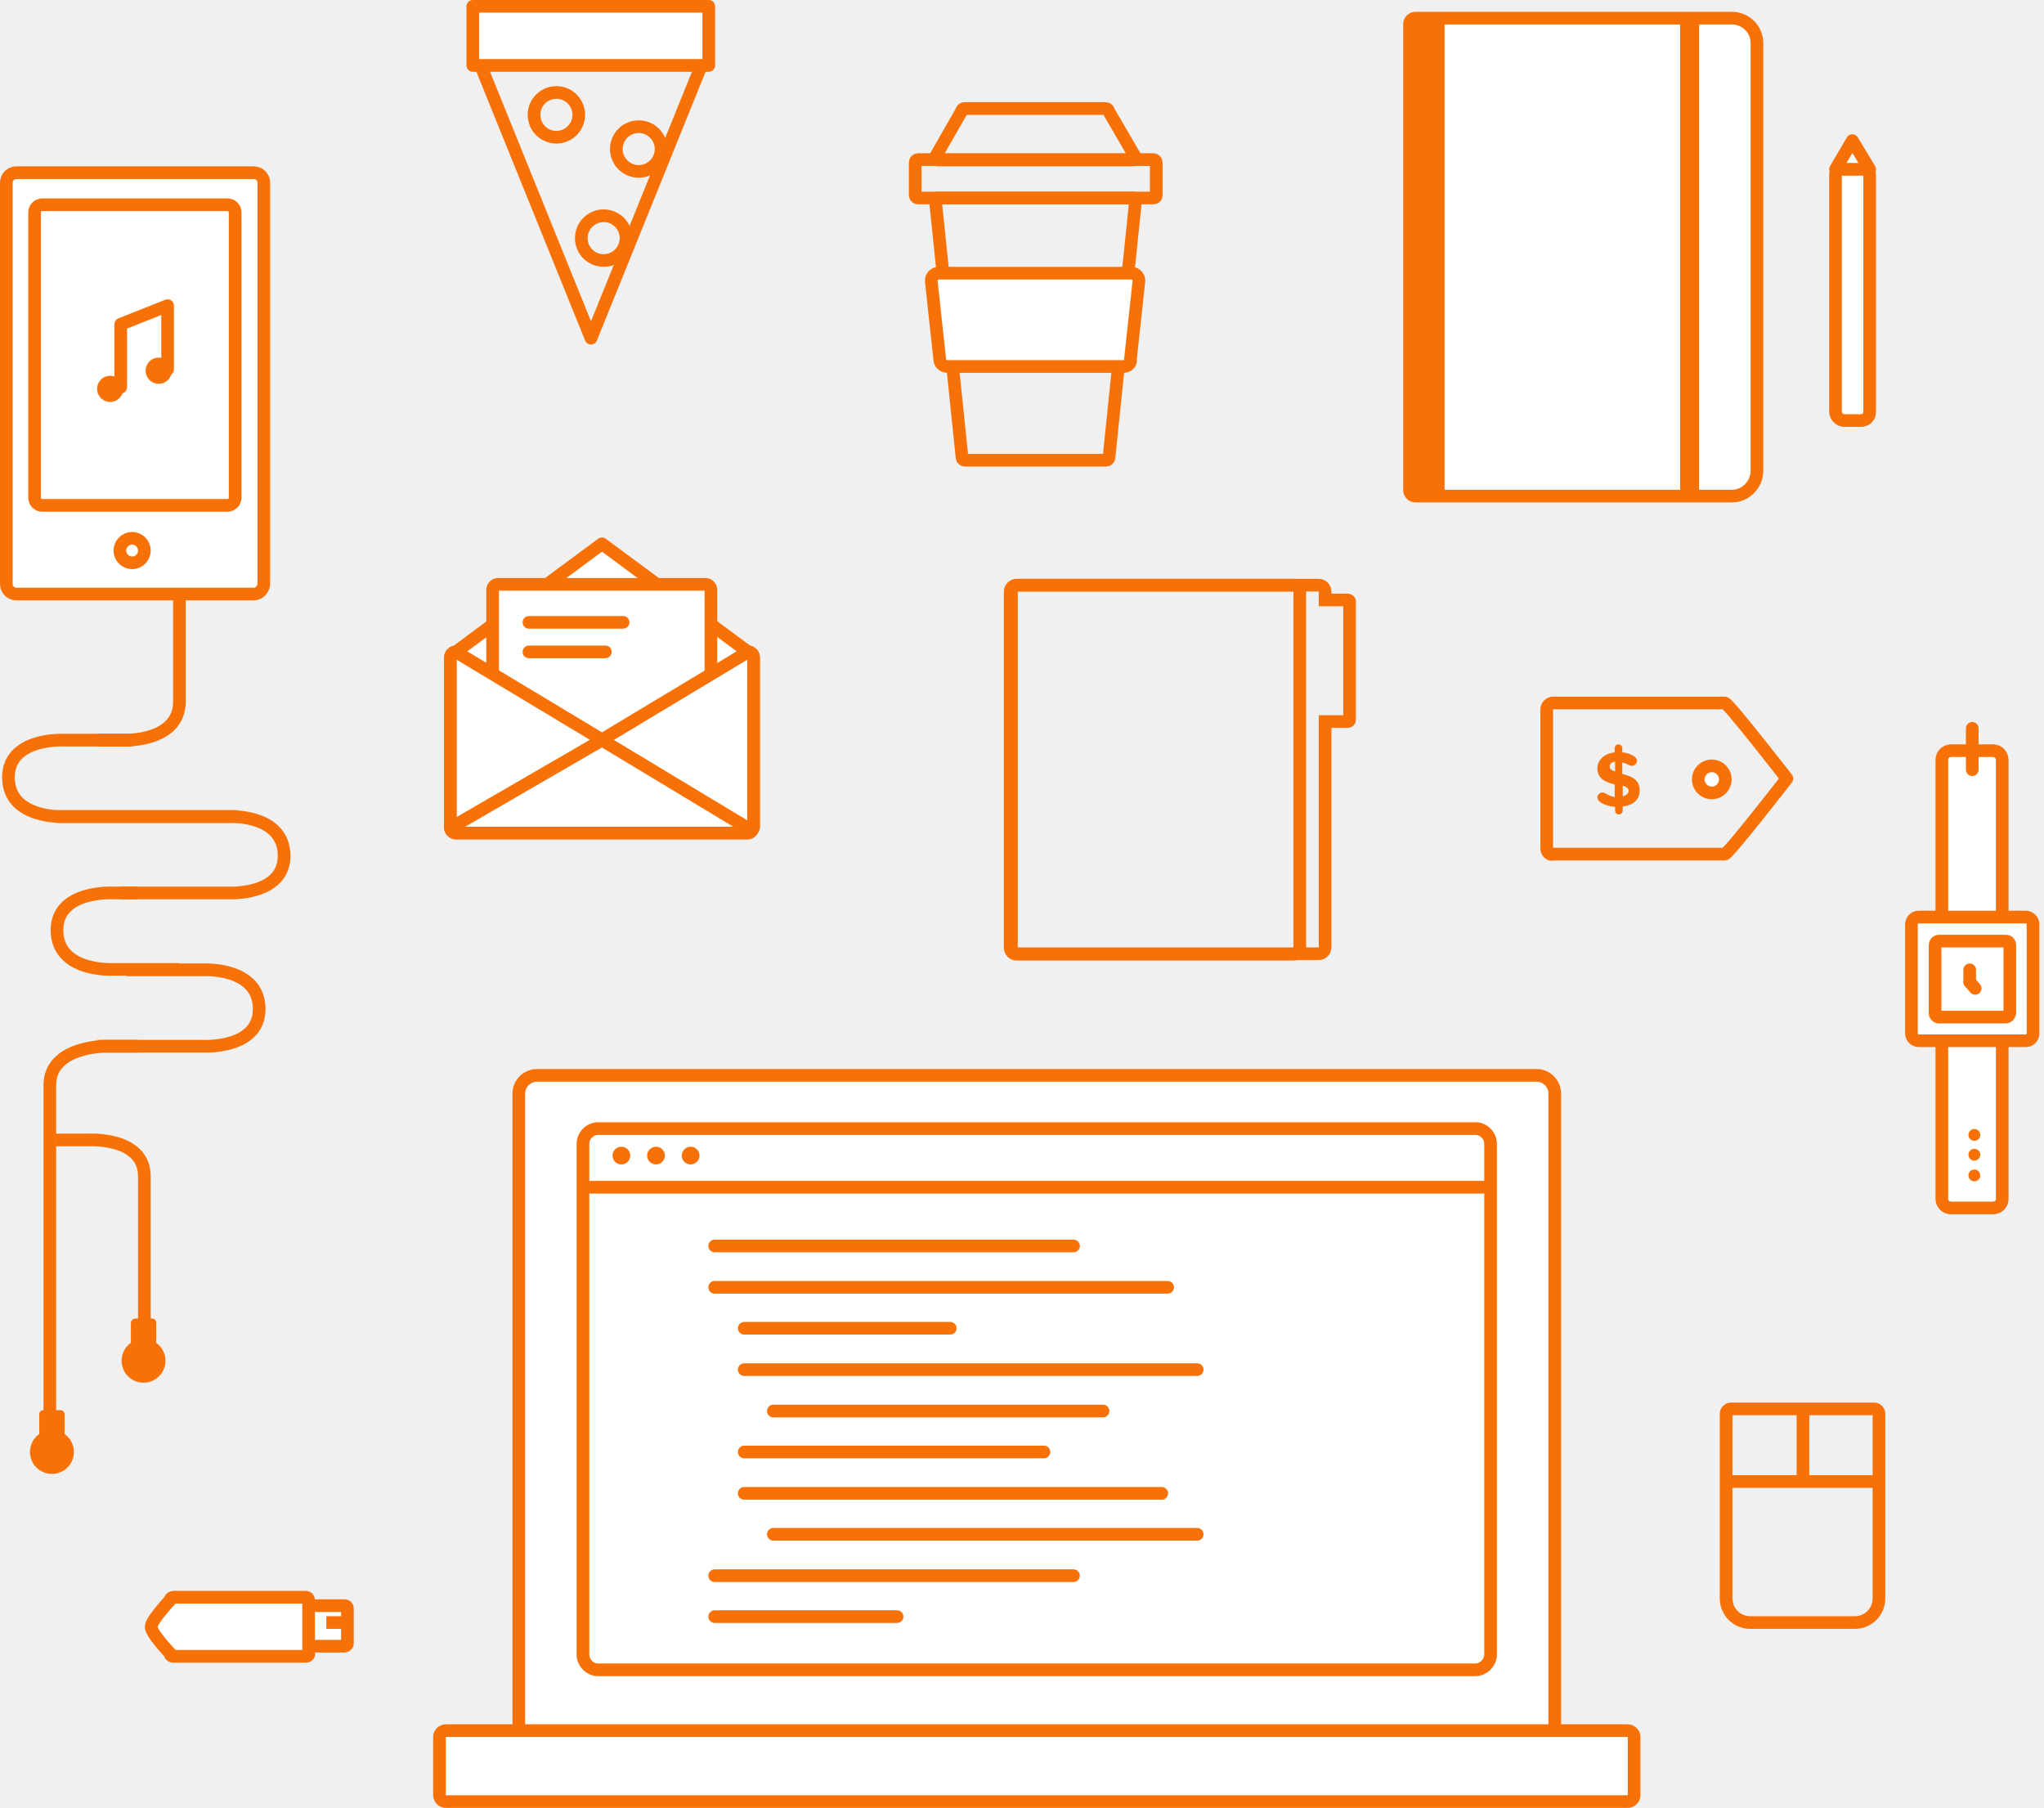
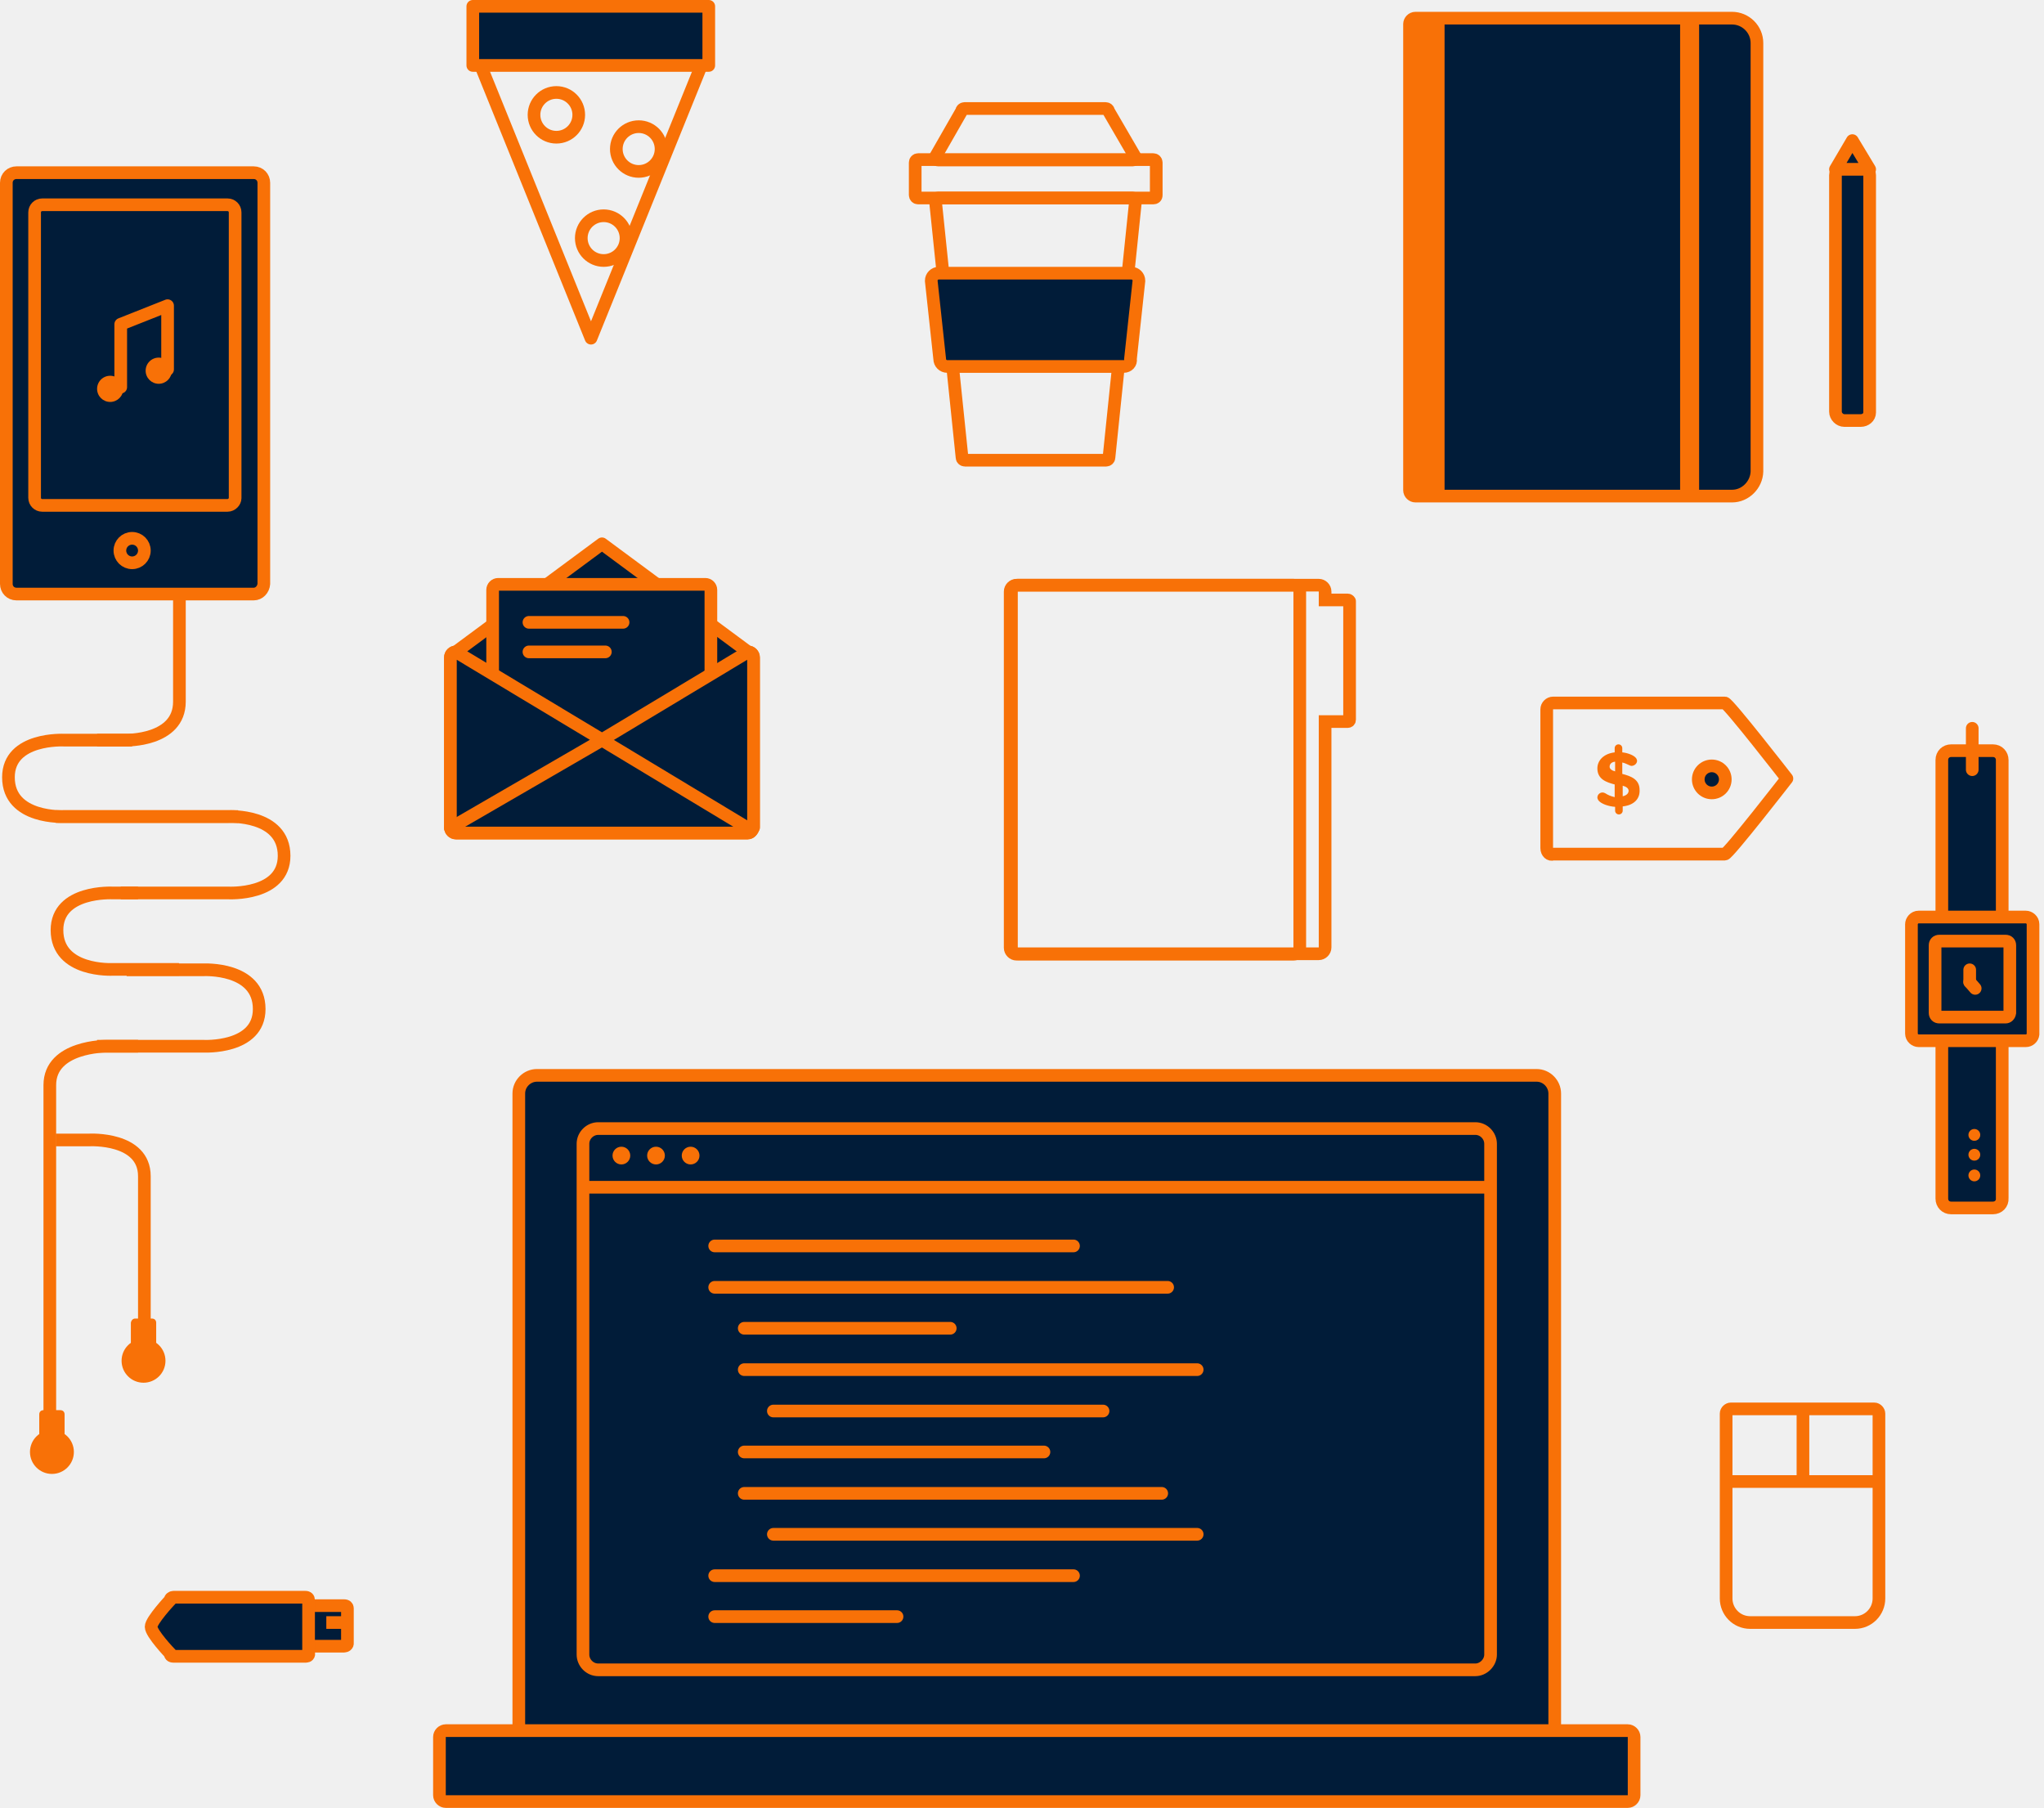
<svg xmlns="http://www.w3.org/2000/svg" version="1.1" id="Layer_1" x="0px" y="0px" viewBox="51.8 0.3 484.2 428.2" enable-background="new 51.8 0.3 484.2 428.2" xml:space="preserve">
  <g>
-     <path fill="#FFFFFF" stroke="#F87107" stroke-width="3" stroke-miterlimit="10" d="M415.8,415.1H179c-2.4,0-4.3-2-4.3-4.3V259.3   c0-2.4,2-4.3,4.3-4.3h236.8c2.4,0,4.3,2,4.3,4.3v151.5C420.1,413.2,418.2,415.1,415.8,415.1z" />
+     <path fill="#011C39" stroke="#F87107" stroke-width="3" stroke-miterlimit="10" d="M415.8,415.1H179c-2.4,0-4.3-2-4.3-4.3V259.3   c0-2.4,2-4.3,4.3-4.3h236.8c2.4,0,4.3,2,4.3,4.3v151.5C420.1,413.2,418.2,415.1,415.8,415.1z" />
    <path fill="none" stroke="#F87107" stroke-width="3" stroke-miterlimit="10" d="M401.3,395.8H193.5c-2,0-3.6-1.7-3.6-3.6v-121   c0-2,1.7-3.6,3.6-3.6h207.8c2,0,3.6,1.7,3.6,3.6v121C404.9,394.1,403.2,395.8,401.3,395.8z" />
-     <path fill="#FFFFFF" stroke="#F87107" stroke-width="3" stroke-miterlimit="10" d="M437.4,427h-280c-0.8,0-1.5-0.7-1.5-1.5v-13.8   c0-0.8,0.7-1.5,1.5-1.5h280c0.8,0,1.5,0.7,1.5,1.5v13.8C438.9,426.3,438.2,427,437.4,427z" />
+     <path fill="#011C39" stroke="#F87107" stroke-width="3" stroke-miterlimit="10" d="M437.4,427h-280c-0.8,0-1.5-0.7-1.5-1.5v-13.8   c0-0.8,0.7-1.5,1.5-1.5h280c0.8,0,1.5,0.7,1.5,1.5v13.8C438.9,426.3,438.2,427,437.4,427z" />
    <line fill="none" stroke="#F87107" stroke-width="3" stroke-miterlimit="10" x1="189.1" y1="281.5" x2="405.1" y2="281.5" />
    <circle fill="#F87107" cx="199" cy="274" r="2.1" />
    <circle fill="#F87107" cx="207.2" cy="274" r="2.1" />
    <circle fill="#F87107" cx="215.4" cy="274" r="2.1" />
    <line fill="none" stroke="#F87107" stroke-width="3" stroke-linecap="round" stroke-miterlimit="10" x1="221.1" y1="295.4" x2="306.1" y2="295.4" />
    <line fill="none" stroke="#F87107" stroke-width="3" stroke-linecap="round" stroke-miterlimit="10" x1="221.1" y1="373.5" x2="306.1" y2="373.5" />
    <line fill="none" stroke="#F87107" stroke-width="3" stroke-linecap="round" stroke-miterlimit="10" x1="221.1" y1="383.2" x2="264.3" y2="383.2" />
    <line fill="none" stroke="#F87107" stroke-width="3" stroke-linecap="round" stroke-miterlimit="10" x1="221.1" y1="305.2" x2="328.4" y2="305.2" />
    <line fill="none" stroke="#F87107" stroke-width="3" stroke-linecap="round" stroke-miterlimit="10" x1="228.1" y1="314.9" x2="276.9" y2="314.9" />
    <line fill="none" stroke="#F87107" stroke-width="3" stroke-linecap="round" stroke-miterlimit="10" x1="228.1" y1="324.7" x2="335.4" y2="324.7" />
    <line fill="none" stroke="#F87107" stroke-width="3" stroke-linecap="round" stroke-miterlimit="10" x1="228.1" y1="344.2" x2="299.1" y2="344.2" />
    <line fill="none" stroke="#F87107" stroke-width="3" stroke-linecap="round" stroke-miterlimit="10" x1="235" y1="334.5" x2="313.1" y2="334.5" />
    <line fill="none" stroke="#F87107" stroke-width="3" stroke-linecap="round" stroke-miterlimit="10" x1="228.1" y1="354" x2="327" y2="354" />
    <line fill="none" stroke="#F87107" stroke-width="3" stroke-linecap="round" stroke-miterlimit="10" x1="235" y1="363.7" x2="335.4" y2="363.7" />
-     <path fill="#FFFFFF" stroke="#F87107" stroke-width="3" stroke-miterlimit="10" d="M523.9,286.4H514c-1.3,0-2.2-1-2.2-2.2V180.3   c0-1.3,1-2.2,2.2-2.2h9.9c1.3,0,2.2,1,2.2,2.2v103.8C526.2,285.4,525.2,286.4,523.9,286.4z" />
-     <path fill="#FFFFFF" stroke="#F87107" stroke-width="3" stroke-miterlimit="10" d="M531.7,246.8h-25.4c-0.8,0-1.7-0.7-1.7-1.7   v-25.9c0-0.8,0.7-1.7,1.7-1.7h25.4c0.8,0,1.7,0.7,1.7,1.7v26.1C533.3,246.1,532.6,246.8,531.7,246.8z" />
-     <path fill="#FFFFFF" stroke="#F87107" stroke-width="3" stroke-miterlimit="10" d="M526.9,241.2h-15.7c-0.6,0-1-0.4-1-1v-16   c0-0.6,0.4-1,1-1h15.7c0.6,0,1,0.4,1,1v16C527.8,240.8,527.4,241.2,526.9,241.2z" />
+     <path fill="#011C39" stroke="#F87107" stroke-width="3" stroke-miterlimit="10" d="M523.9,286.4H514c-1.3,0-2.2-1-2.2-2.2V180.3   c0-1.3,1-2.2,2.2-2.2h9.9c1.3,0,2.2,1,2.2,2.2v103.8C526.2,285.4,525.2,286.4,523.9,286.4z" />
+     <path fill="#011C39" stroke="#F87107" stroke-width="3" stroke-miterlimit="10" d="M531.7,246.8h-25.4c-0.8,0-1.7-0.7-1.7-1.7   v-25.9c0-0.8,0.7-1.7,1.7-1.7h25.4c0.8,0,1.7,0.7,1.7,1.7v26.1C533.3,246.1,532.6,246.8,531.7,246.8z" />
+     <path fill="#011C39" stroke="#F87107" stroke-width="3" stroke-miterlimit="10" d="M526.9,241.2h-15.7c-0.6,0-1-0.4-1-1v-16   c0-0.6,0.4-1,1-1h15.7c0.6,0,1,0.4,1,1v16C527.8,240.8,527.4,241.2,526.9,241.2z" />
    <line fill="none" stroke="#F87107" stroke-width="3" stroke-linecap="round" stroke-miterlimit="10" x1="518.4" y1="232.9" x2="518.4" y2="230" />
    <line fill="none" stroke="#F87107" stroke-width="3" stroke-linecap="round" stroke-miterlimit="10" x1="518.4" y1="232.9" x2="519.7" y2="234.4" />
    <ellipse fill="none" stroke="#F87107" stroke-width="3" stroke-linecap="round" stroke-linejoin="round" stroke-miterlimit="10" cx="534.5" cy="233" rx="0" ry="1.1" />
    <circle fill="#F87107" cx="519.5" cy="269.1" r="1.4" />
    <circle fill="#F87107" cx="519.5" cy="273.8" r="1.4" />
    <circle fill="#F87107" cx="519.5" cy="278.7" r="1.4" />
    <line fill="none" stroke="#F87107" stroke-width="3" stroke-linecap="round" stroke-linejoin="round" stroke-miterlimit="10" x1="519" y1="182.6" x2="519" y2="172.8" />
-     <path fill="#FFFFFF" stroke="#F87107" stroke-width="3" stroke-miterlimit="10" d="M133.3,390.2h-31.6c-0.6,0-0.8-0.3-0.8-0.6   c0,0-4.5-3.1-4.5-4.2c0-1,4.5-4.2,4.5-4.2c0-0.3,0.4-0.6,0.8-0.6h31.6c0.6,0,0.8,0.3,0.8,0.6v8.2   C134.2,389.9,133.7,390.2,133.3,390.2z" />
-     <path fill="#FFFFFF" stroke="#F87107" stroke-width="3" stroke-miterlimit="10" d="M124.3,392.6H92.9c-0.6,0-0.8-0.3-0.8-0.7   c0,0-4.5-4.7-4.5-6.3c0-1.5,4.5-6.3,4.5-6.3c0-0.4,0.4-0.7,0.8-0.7h31.2c0.6,0,0.8,0.3,0.8,0.7v12.5   C125.1,392.3,124.7,392.6,124.3,392.6z" />
+     <path fill="#011C39" stroke="#F87107" stroke-width="3" stroke-miterlimit="10" d="M133.3,390.2h-31.6c-0.6,0-0.8-0.3-0.8-0.6   c0,0-4.5-3.1-4.5-4.2c0-1,4.5-4.2,4.5-4.2c0-0.3,0.4-0.6,0.8-0.6h31.6c0.6,0,0.8,0.3,0.8,0.6v8.2   C134.2,389.9,133.7,390.2,133.3,390.2z" />
+     <path fill="#011C39" stroke="#F87107" stroke-width="3" stroke-miterlimit="10" d="M124.3,392.6H92.9c-0.6,0-0.8-0.3-0.8-0.7   c0,0-4.5-4.7-4.5-6.3c0-1.5,4.5-6.3,4.5-6.3c0-0.4,0.4-0.7,0.8-0.7h31.2c0.6,0,0.8,0.3,0.8,0.7v12.5   C125.1,392.3,124.7,392.6,124.3,392.6z" />
    <line fill="none" stroke="#F87107" stroke-width="3" stroke-miterlimit="10" x1="133.3" y1="384.6" x2="129.1" y2="384.6" />
    <path fill="none" stroke="#F87107" stroke-width="3" stroke-miterlimit="10" d="M320.1,38.2H274c-0.4,0-0.7-0.3-0.7-0.6l6.3-11   c0-0.3,0.3-0.6,0.7-0.6h33.4c0.4,0,0.7,0.3,0.7,0.6l6.4,11C320.8,37.9,320.5,38.2,320.1,38.2z" />
    <path fill="none" stroke="#F87107" stroke-width="3" stroke-miterlimit="10" d="M325,47.2h-55.7c-0.4,0-0.7-0.3-0.7-0.7v-7.7   c0-0.4,0.3-0.7,0.7-0.7H325c0.4,0,0.7,0.3,0.7,0.7v7.7C325.7,47,325.4,47.2,325,47.2z" />
    <path fill="none" stroke="#F87107" stroke-width="3" stroke-miterlimit="10" d="M274,47.2h46.1c0.4,0,0.7,0.3,0.7,0.6l-6.3,60.9   c0,0.3-0.3,0.6-0.7,0.6h-33.4c-0.4,0-0.7-0.3-0.7-0.6l-6.3-60.8C273.3,47.5,273.7,47.2,274,47.2z" />
-     <path fill="#FFFFFF" stroke="#F87107" stroke-width="3" stroke-miterlimit="10" d="M318,87.1h-41.8c-1,0-1.8-0.8-1.8-1.8l-2-18.5   c0-1,0.8-1.8,1.8-1.8h45.6c1,0,1.8,0.8,1.8,1.8l-2,18.5C319.8,86.3,319,87.1,318,87.1z" />
-     <path fill="#FFFFFF" stroke="#F87107" stroke-width="3" stroke-miterlimit="10" d="M462.1,117.8h-75c-0.7,0-1.4-0.6-1.4-1.4V6   c0-0.7,0.6-1.4,1.4-1.4h75c3.2,0,5.9,2.6,5.9,5.9V112C467.9,115.1,465.3,117.8,462.1,117.8z" />
+     <path fill="#011C39" stroke="#F87107" stroke-width="3" stroke-miterlimit="10" d="M318,87.1h-41.8c-1,0-1.8-0.8-1.8-1.8l-2-18.5   c0-1,0.8-1.8,1.8-1.8h45.6c1,0,1.8,0.8,1.8,1.8l-2,18.5C319.8,86.3,319,87.1,318,87.1z" />
+     <path fill="#011C39" stroke="#F87107" stroke-width="3" stroke-miterlimit="10" d="M462.1,117.8h-75c-0.7,0-1.4-0.6-1.4-1.4V6   c0-0.7,0.6-1.4,1.4-1.4h75c3.2,0,5.9,2.6,5.9,5.9V112C467.9,115.1,465.3,117.8,462.1,117.8z" />
    <rect x="449.8" y="5.3" fill="#F87107" width="4.5" height="111.8" />
    <rect x="386.1" y="4.6" fill="#F87107" width="7.9" height="113.2" />
-     <path fill="#FFFFFF" stroke="#F87107" stroke-width="3" stroke-miterlimit="10" d="M492.6,99.9h-3.9c-1.1,0-2.1-1-2.1-2.1v-56   c0-1.1,1-2.1,2.1-2.1h3.9c1.1,0,2.1,1,2.1,2.1V98C494.7,99.1,493.7,99.9,492.6,99.9z" />
-     <polygon fill="#FFFFFF" stroke="#F87107" stroke-width="3" stroke-linecap="round" stroke-linejoin="round" stroke-miterlimit="10" points="   486.6,40.4 490.6,33.6 494.7,40.4  " />
+     <path fill="#011C39" stroke="#F87107" stroke-width="3" stroke-miterlimit="10" d="M492.6,99.9h-3.9c-1.1,0-2.1-1-2.1-2.1v-56   c0-1.1,1-2.1,2.1-2.1h3.9c1.1,0,2.1,1,2.1,2.1V98C494.7,99.1,493.7,99.9,492.6,99.9z" />
+     <polygon fill="#011C39" stroke="#F87107" stroke-width="3" stroke-linecap="round" stroke-linejoin="round" stroke-miterlimit="10" points="   486.6,40.4 490.6,33.6 494.7,40.4  " />
    <path fill="none" stroke="#F87107" stroke-width="3" stroke-miterlimit="10" d="M80.4,211.8h25.5c0,0,13.2,0.7,13.2-8.8   c0-10-13.2-9.3-13.2-9.3H65" />
    <path fill="none" stroke="#F87107" stroke-width="3" stroke-miterlimit="10" d="M74.8,248.1H100c0,0,13.2,0.7,13.2-8.8   c0-10-13.2-9.3-13.2-9.3H81.8" />
    <path fill="none" stroke="#F87107" stroke-width="3" stroke-miterlimit="10" d="M74.8,175.6h6.8c0,0,12.7,0.3,12.7-9.1v-34.1" />
    <path fill="none" stroke="#F87107" stroke-width="3" stroke-miterlimit="10" d="M83.1,175.6H67c0,0-13.2-0.7-13.2,8.8   c0,10,13.2,9.3,13.2,9.3h41.2" />
    <path fill="none" stroke="#F87107" stroke-width="3" stroke-miterlimit="10" d="M84.5,211.8h-6c0,0-13.2-0.7-13.2,8.8   c0,10,13.2,9.3,13.2,9.3h15.7" />
    <path fill="none" stroke="#F87107" stroke-width="3" stroke-miterlimit="10" d="M84.5,248.1H77c0,0-13.4-0.1-13.4,9.2v78.6" />
    <circle fill="#F87107" cx="64.1" cy="344.2" r="5.2" />
    <path fill="#F87107" d="M62.1,334.3h4c0.6,0,1,0.4,1,1v9.1c0,0.6-0.4,1-1,1h-4c-0.6,0-1-0.4-1-1v-9.1   C61.1,334.7,61.5,334.3,62.1,334.3z" />
    <circle fill="#F87107" cx="85.8" cy="322.6" r="5.2" />
    <path fill="#F87107" d="M83.8,312.6h4c0.6,0,1,0.4,1,1v9.1c0,0.6-0.4,1-1,1h-4c-0.6,0-1-0.4-1-1v-9.1   C82.9,313,83.3,312.6,83.8,312.6z" />
-     <path fill="#FFFFFF" stroke="#F87107" stroke-width="3" stroke-miterlimit="10" d="M111.9,141H55.7c-1.4,0-2.4-1.1-2.4-2.4v-95   c0-1.4,1.1-2.4,2.4-2.4h56.2c1.4,0,2.4,1.1,2.4,2.4v95C114.2,139.9,113.2,141,111.9,141z" />
-     <path fill="#FFFFFF" stroke="#F87107" stroke-width="3" stroke-miterlimit="10" d="M105.7,120H61.8c-1,0-1.8-0.8-1.8-1.8V50.6   c0-1,0.8-1.8,1.8-1.8h43.9c1,0,1.8,0.8,1.8,1.8v67.7C107.5,119.1,106.7,120,105.7,120z" />
-     <circle fill="#FFFFFF" stroke="#F87107" stroke-width="3" stroke-miterlimit="10" cx="83.1" cy="130.7" r="2.9" />
+     <path fill="#011C39" stroke="#F87107" stroke-width="3" stroke-miterlimit="10" d="M111.9,141H55.7c-1.4,0-2.4-1.1-2.4-2.4v-95   c0-1.4,1.1-2.4,2.4-2.4h56.2c1.4,0,2.4,1.1,2.4,2.4v95C114.2,139.9,113.2,141,111.9,141z" />
+     <path fill="#011C39" stroke="#F87107" stroke-width="3" stroke-miterlimit="10" d="M105.7,120H61.8c-1,0-1.8-0.8-1.8-1.8V50.6   c0-1,0.8-1.8,1.8-1.8h43.9c1,0,1.8,0.8,1.8,1.8v67.7C107.5,119.1,106.7,120,105.7,120z" />
+     <circle fill="#011C39" stroke="#F87107" stroke-width="3" stroke-miterlimit="10" cx="83.1" cy="130.7" r="2.9" />
    <circle fill="#F87107" cx="77.9" cy="92.4" r="3.1" />
    <circle fill="#F87107" cx="89.4" cy="88.1" r="3.1" />
    <polyline fill="none" stroke="#F87107" stroke-width="3" stroke-linecap="round" stroke-linejoin="round" stroke-miterlimit="10" points="   91.5,87.8 91.5,72.7 80.4,77.1 80.4,92  " />
    <path fill="none" stroke="#F87107" stroke-width="3" stroke-miterlimit="10" d="M65,270.3h8c0,0,13-0.7,13,8.6v36" />
    <polygon fill="none" stroke="#F87107" stroke-width="3" stroke-linecap="round" stroke-linejoin="round" stroke-miterlimit="10" points="   218.3,14.9 191.8,80.4 165.3,14.9  " />
    <circle fill="none" stroke="#F87107" stroke-width="3" stroke-linecap="round" stroke-linejoin="round" stroke-miterlimit="10" cx="194.8" cy="56.7" r="5.3" />
    <circle fill="none" stroke="#F87107" stroke-width="3" stroke-linecap="round" stroke-linejoin="round" stroke-miterlimit="10" cx="183.6" cy="27.5" r="5.3" />
    <circle fill="none" stroke="#F87107" stroke-width="3" stroke-linecap="round" stroke-linejoin="round" stroke-miterlimit="10" cx="203.1" cy="35.6" r="5.3" />
-     <polygon fill="#FFFFFF" stroke="#F87107" stroke-width="3" stroke-linecap="round" stroke-linejoin="round" stroke-miterlimit="10" points="   219.7,15.8 191.8,15.8 163.8,15.8 163.8,1.8 191.7,1.8 219.7,1.8  " />
+     <polygon fill="#011C39" stroke="#F87107" stroke-width="3" stroke-linecap="round" stroke-linejoin="round" stroke-miterlimit="10" points="   219.7,15.8 191.8,15.8 163.8,15.8 163.8,1.8 191.7,1.8 219.7,1.8  " />
    <path fill="none" stroke="#F87107" stroke-width="3" stroke-miterlimit="10" d="M491.2,384.6h-24.8c-3.2,0-5.7-2.6-5.7-5.7v-43.8   c0-0.6,0.6-1.1,1.1-1.1h34c0.6,0,1.1,0.6,1.1,1.1v43.8C496.9,382,494.4,384.6,491.2,384.6z" />
    <line fill="none" stroke="#F87107" stroke-width="3" stroke-miterlimit="10" x1="478.9" y1="333.1" x2="478.9" y2="351.2" />
    <line fill="none" stroke="#F87107" stroke-width="3" stroke-miterlimit="10" x1="460.8" y1="351.2" x2="495.6" y2="351.2" />
    <path fill="none" stroke="#F87107" stroke-width="3" stroke-linecap="round" stroke-linejoin="round" stroke-miterlimit="10" d="   M418.2,201.2v-32.9c0-0.8,0.7-1.5,1.5-1.5h40.7c0.8,0,14.7,17.9,14.7,17.9s-13.9,17.9-14.7,17.9h-40.7   C419,202.9,418.2,202.2,418.2,201.2z" />
-     <circle fill="#FFFFFF" stroke="#F87107" stroke-width="3" stroke-miterlimit="10" cx="457.3" cy="184.9" r="3.2" />
+     <circle fill="#011C39" stroke="#F87107" stroke-width="3" stroke-miterlimit="10" cx="457.3" cy="184.9" r="3.2" />
    <path fill="#F87107" d="M436.2,191.3v1c0,0.5-0.4,0.9-0.9,0.9s-0.9-0.4-0.9-0.9v-0.9c-1.5-0.1-3.4-0.7-4-1.6   c-0.1-0.2-0.2-0.4-0.2-0.6c0-0.7,0.6-1.2,1.2-1.2c0.3,0,0.5,0.1,0.7,0.2c0.6,0.4,1.3,0.7,2.2,0.9v-3c-1.9-0.5-4.1-1.2-4.1-3.8   c0-1.9,1.5-3.5,4.1-3.8v-1c0-0.5,0.4-0.9,0.9-0.9s0.9,0.4,0.9,0.9v1c1.1,0.1,2.7,0.6,3.3,1.4c0.1,0.2,0.2,0.4,0.2,0.6   c0,0.7-0.7,1.2-1.3,1.2c-0.1,0-0.2,0-0.4-0.1c-0.5-0.2-1.2-0.6-1.8-0.7v2.7c1.9,0.5,4.1,1.2,4.1,3.8   C440.3,189.4,439,191,436.2,191.3z M434.4,180.7c-0.9,0.1-1.3,0.6-1.3,1.2c0,0.5,0.5,0.9,1.3,1.1V180.7z M436.2,186.4v2.5   c0.9-0.2,1.4-0.7,1.4-1.3C437.6,187,437,186.6,436.2,186.4z" />
-     <path fill="#FFFFFF" stroke="#F87107" stroke-width="3" stroke-linecap="round" stroke-linejoin="round" stroke-miterlimit="10" d="   M228.9,197.6h-69.1c-0.7,0-1.3-0.6-1.3-1.3V156c0-0.7,0.6-1.3,1.3-1.3l34.6-25.6l34.6,25.6c0.7,0,1.3,0.6,1.3,1.3v40.3   C230,197,229.6,197.6,228.9,197.6z" />
-     <path fill="#FFFFFF" stroke="#F87107" stroke-width="3" stroke-linecap="round" stroke-linejoin="round" stroke-miterlimit="10" d="   M218.9,187.3h-49.1c-0.7,0-1.3-0.6-1.3-1.3v-46c0-0.7,0.6-1.3,1.3-1.3h49.1c0.7,0,1.3,0.6,1.3,1.3v46   C220.1,186.9,219.6,187.3,218.9,187.3z" />
-     <path fill="#FFFFFF" stroke="#F87107" stroke-width="3" stroke-linecap="round" stroke-linejoin="round" stroke-miterlimit="10" d="   M228.9,197.6h-69.1c-0.7,0-1.3-0.6-1.3-1.3V156c0-0.7,0.6-1.3,1.3-1.3l34.6,20.8l34.6-20.8c0.7,0,1.3,0.6,1.3,1.3v40.3   C230,197,229.6,197.6,228.9,197.6z" />
+     <path fill="#011C39" stroke="#F87107" stroke-width="3" stroke-linecap="round" stroke-linejoin="round" stroke-miterlimit="10" d="   M228.9,197.6h-69.1c-0.7,0-1.3-0.6-1.3-1.3V156c0-0.7,0.6-1.3,1.3-1.3l34.6-25.6l34.6,25.6c0.7,0,1.3,0.6,1.3,1.3v40.3   C230,197,229.6,197.6,228.9,197.6z" />
+     <path fill="#011C39" stroke="#F87107" stroke-width="3" stroke-linecap="round" stroke-linejoin="round" stroke-miterlimit="10" d="   M218.9,187.3h-49.1c-0.7,0-1.3-0.6-1.3-1.3v-46c0-0.7,0.6-1.3,1.3-1.3h49.1c0.7,0,1.3,0.6,1.3,1.3v46   C220.1,186.9,219.6,187.3,218.9,187.3z" />
+     <path fill="#011C39" stroke="#F87107" stroke-width="3" stroke-linecap="round" stroke-linejoin="round" stroke-miterlimit="10" d="   M228.9,197.6h-69.1c-0.7,0-1.3-0.6-1.3-1.3V156c0-0.7,0.6-1.3,1.3-1.3l34.6,20.8l34.6-20.8c0.7,0,1.3,0.6,1.3,1.3v40.3   C230,197,229.6,197.6,228.9,197.6z" />
    <line fill="none" stroke="#F87107" stroke-width="3" stroke-linecap="round" stroke-linejoin="round" stroke-miterlimit="10" x1="158.5" y1="196.4" x2="194.4" y2="175.6" />
    <line fill="none" stroke="#F87107" stroke-width="3" stroke-linecap="round" stroke-linejoin="round" stroke-miterlimit="10" x1="228.9" y1="196.4" x2="194.4" y2="175.6" />
    <line fill="none" stroke="#F87107" stroke-width="3" stroke-linecap="round" stroke-linejoin="round" stroke-miterlimit="10" x1="177.1" y1="147.7" x2="199.4" y2="147.7" />
    <line fill="none" stroke="#F87107" stroke-width="3" stroke-linecap="round" stroke-linejoin="round" stroke-miterlimit="10" x1="177.1" y1="154.7" x2="195.2" y2="154.7" />
    <path fill="none" stroke="#F87107" stroke-width="3" stroke-miterlimit="10" d="M358.2,226.3h-65.6c-0.8,0-1.5-0.7-1.5-1.5v-84.4   c0-0.8,0.7-1.5,1.5-1.5h65.6c0.8,0,1.5,0.7,1.5,1.5v84.4C359.8,225.6,359.1,226.3,358.2,226.3z" />
    <path fill="none" stroke="#F87107" stroke-width="3" stroke-miterlimit="10" d="M371.1,142.4h-5.4v-2c0-0.8-0.7-1.5-1.5-1.5h-71.3   c-0.8,0-1.5,0.7-1.5,1.5v84.3c0,0.8,0.7,1.5,1.5,1.5h71.3c0.8,0,1.5-0.7,1.5-1.5v-53.5h5.4c0.1,0,0.4-0.1,0.4-0.4v-28.1   C371.5,142.6,371.2,142.4,371.1,142.4z" />
  </g>
</svg>
